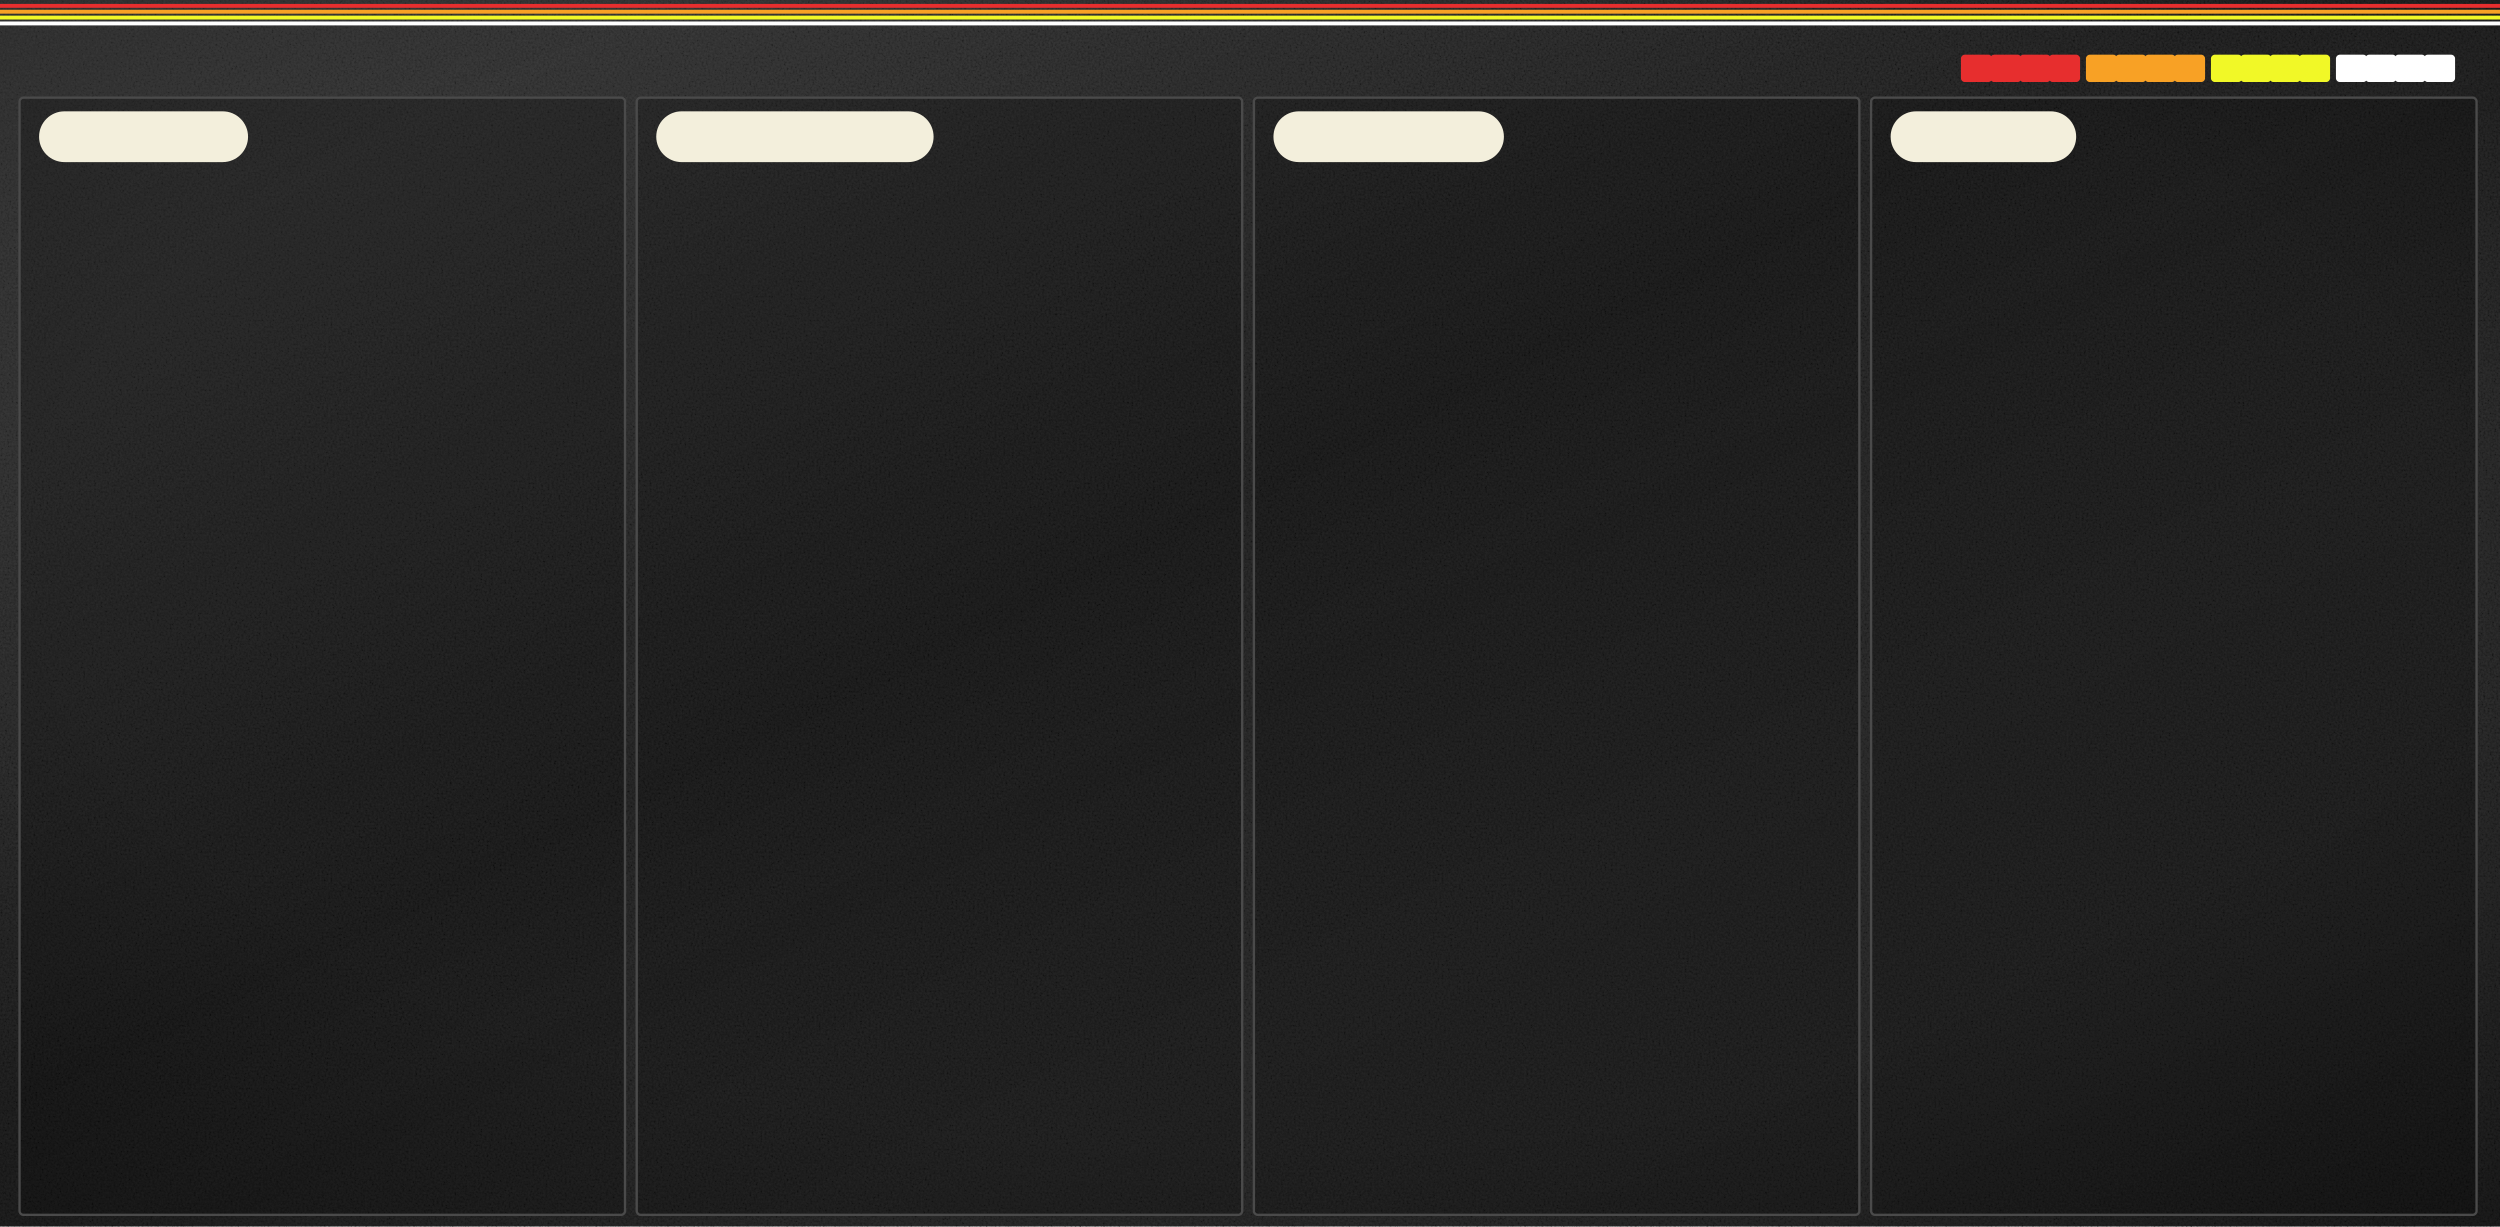
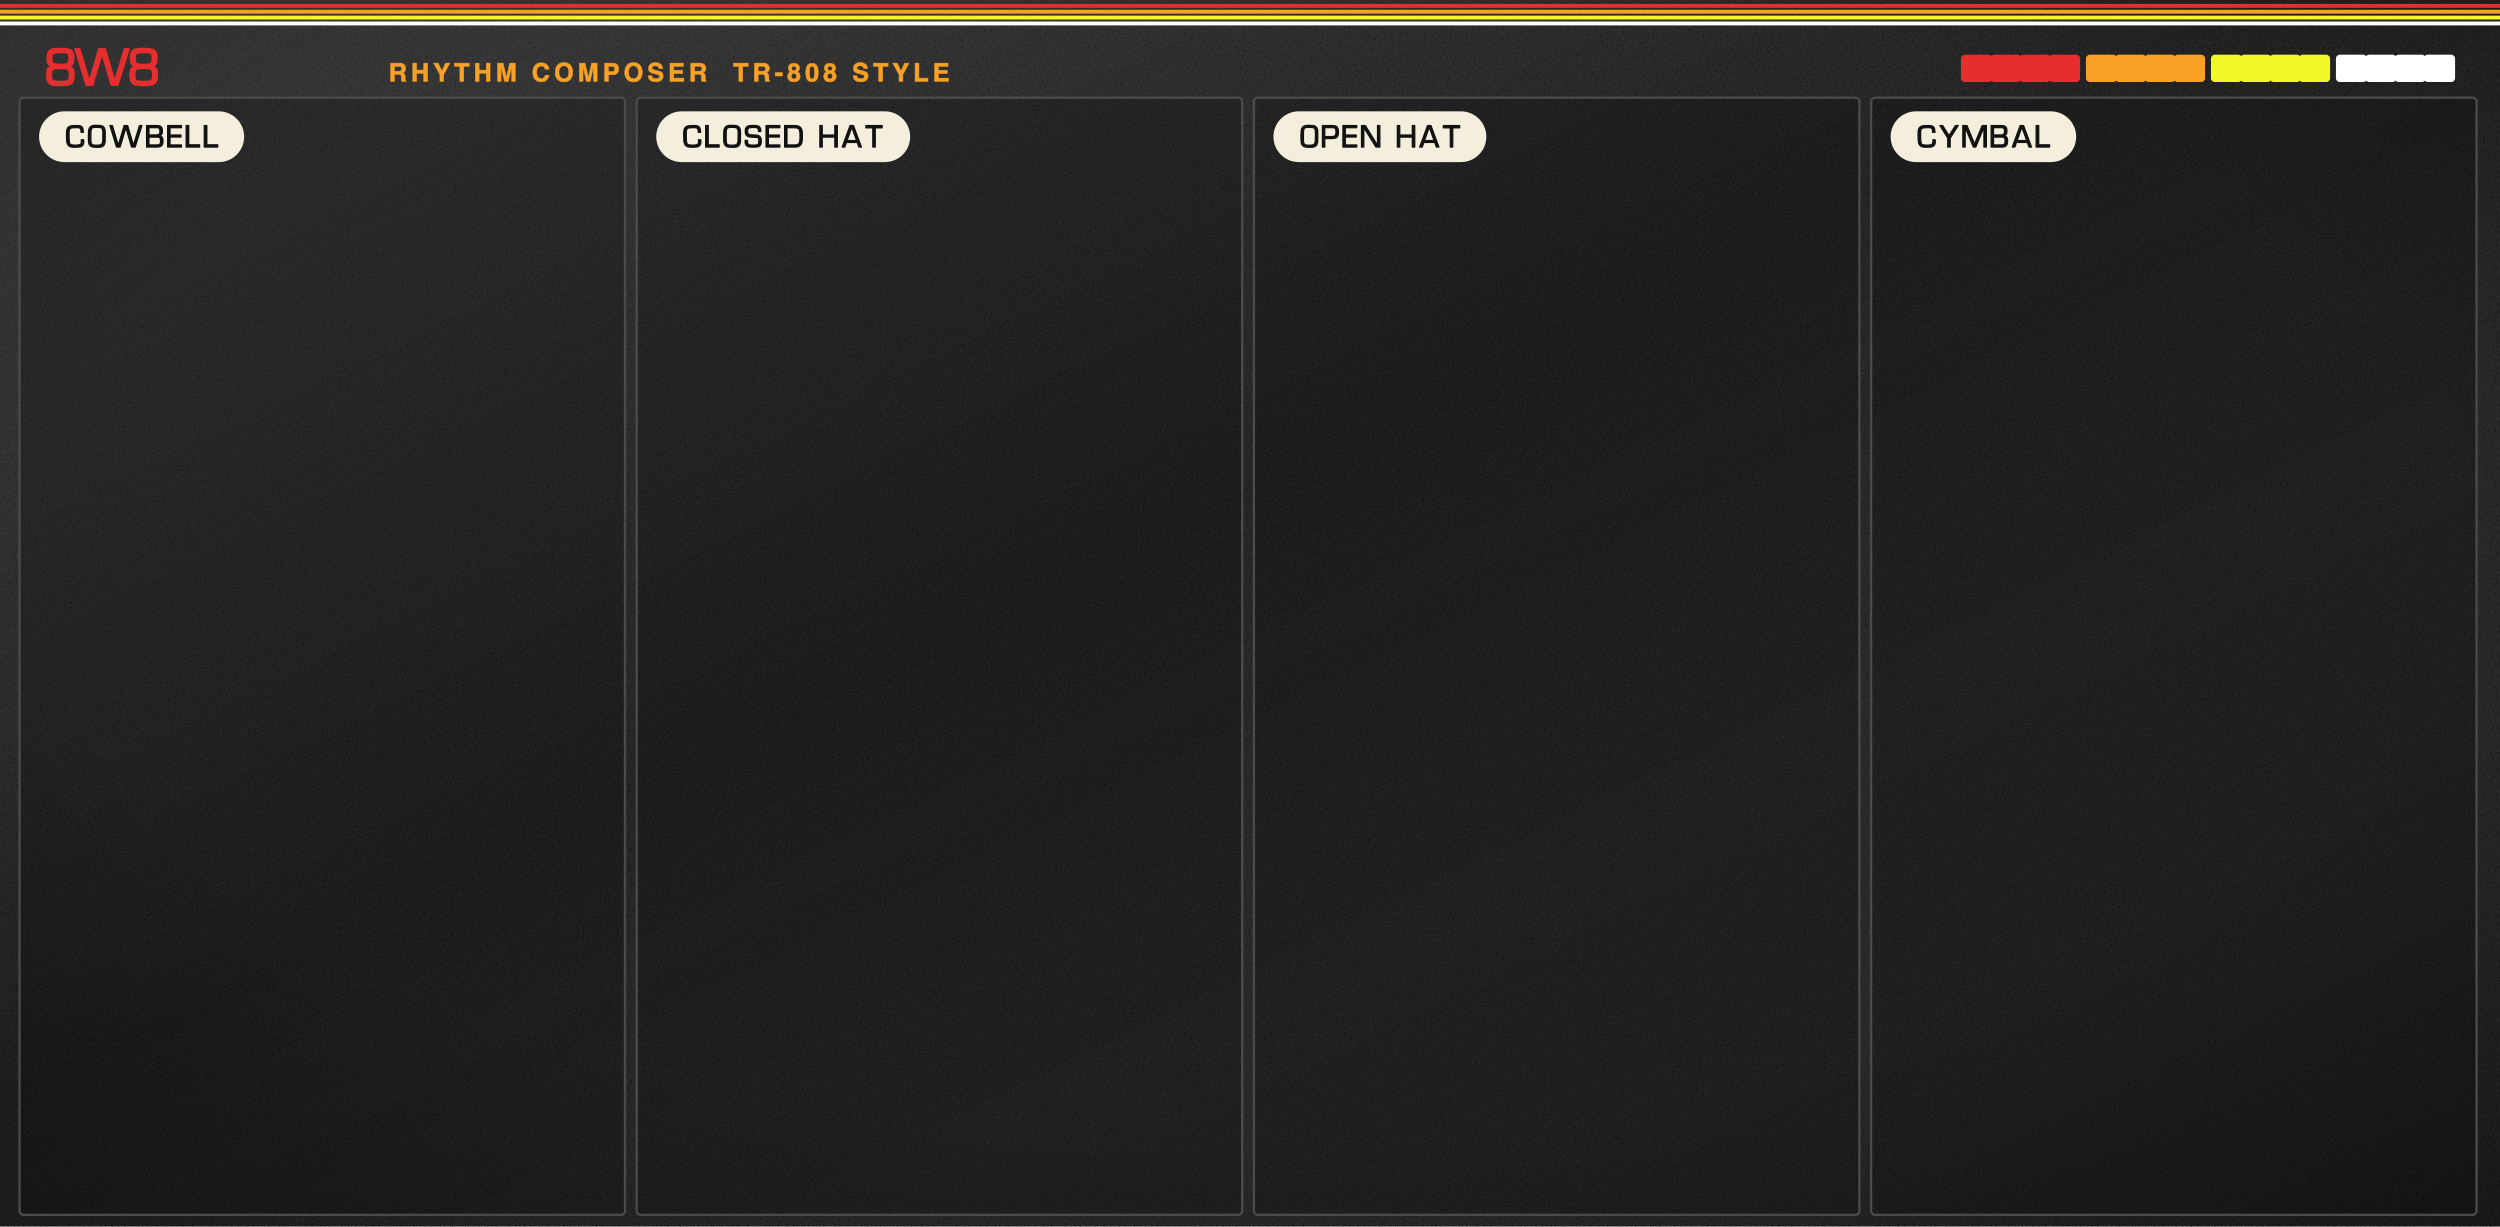
<svg xmlns="http://www.w3.org/2000/svg" viewBox="0 0 1280 628" width="1280" height="628">
  <defs>
    <filter id="brush" x="0" y="0" width="100%" height="100%">
      <feTurbulence type="fractalNoise" baseFrequency="0.001 1.1" numOctaves="4" seed="7" />
      <feColorMatrix type="matrix" values="1.9 0 0 0 -0.45  1.9 0 0 0 -0.45  1.9 0 0 0 -0.45  0 0 0 0 1" />
    </filter>
    <filter id="fine" x="0" y="0" width="100%" height="100%">
      <feTurbulence type="fractalNoise" baseFrequency="0.9" numOctaves="2" seed="3" />
      <feColorMatrix type="matrix" values="1.6 0 0 0 -0.3  1.6 0 0 0 -0.3  1.6 0 0 0 -0.3  0 0 0 0 1" />
    </filter>
    <filter id="grainv" x="0" y="0" width="100%" height="100%">
      <feTurbulence type="fractalNoise" baseFrequency="0.02 0.6" numOctaves="4" seed="11" />
      <feColorMatrix type="matrix" values="1.5 0 0 0 -0.25  1.2 0 0 0 -0.25  0.8 0 0 0 -0.25  0 0 0 0 1" />
    </filter>
    <linearGradient id="lit" x1="0" y1="0" x2="1" y2="1">
      <stop offset="0" stop-color="#fff" stop-opacity="0.22" />
      <stop offset="0.45" stop-color="#fff" stop-opacity="0" />
      <stop offset="1" stop-color="#000" stop-opacity="0.18" />
    </linearGradient>
    <radialGradient id="vig" cx="0.5" cy="0.45" r="0.8">
      <stop offset="0.6" stop-color="#000" stop-opacity="0" />
      <stop offset="1" stop-color="#000" stop-opacity="0.35" />
    </radialGradient>
    <radialGradient id="screw" cx="0.35" cy="0.3" r="0.8">
      <stop offset="0" stop-color="#e2e4e8" />
      <stop offset="1" stop-color="#6a6d74" />
    </radialGradient>
    <linearGradient id="woodh" x1="0" y1="0" x2="0" y2="1">
      <stop offset="0" stop-color="#7a5232" />
      <stop offset="1" stop-color="#4a2f1b" />
    </linearGradient>
    <linearGradient id="wood" x1="0" y1="0" x2="1" y2="0">
      <stop offset="0" stop-color="#5a3a22" />
      <stop offset="0.5" stop-color="#7a5232" />
      <stop offset="1" stop-color="#4a2f1b" />
    </linearGradient>
    <filter id="woodg" x="0" y="0" width="100%" height="100%">
      <feTurbulence type="fractalNoise" baseFrequency="0.02 0.4" numOctaves="3" seed="5" />
      <feColorMatrix type="matrix" values="0.9 0 0 0 0.1  0.6 0 0 0 0.02  0.4 0 0 0 0  0 0 0 0 1" />
    </filter>
  </defs>
  <rect x="0" y="0" width="1280" height="628" fill="#1f1f1f" />
  <rect x="0" y="0" width="1280" height="628" filter="url(#fine)" style="mix-blend-mode:overlay" opacity="0.35" />
  <rect x="0" y="0" width="1280" height="628" fill="url(#lit)" opacity="0.5" />
  <rect x="0" y="0" width="1280" height="628" fill="url(#vig)" />
+   <g fill="#e72e2e" stroke="#e72e2e" stroke-width="143.36" stroke-linejoin="round" opacity="1">
+     <path transform="translate(24.00 43.50) scale(0.00732 -0.00732)" d="M1454 1303Q1634 1269 1724.5 1205.0Q1815 1141 1845.5 1031.5Q1876 922 1876 721Q1876 518 1853.5 387.0Q1831 256 1743.5 158.5Q1656 61 1475 20Q1298 -20 938 -20Q558 -20 375.0 23.0Q192 66 102.0 226.0Q12 386 12 733Q12 929 46.0 1037.5Q80 1146 172.5 1207.5Q265 1269 442 1303Q270 1338 184.0 1404.0Q98 1470 69.5 1573.5Q41 1677 41 1860Q41 2149 120.0 2293.5Q199 2438 362.0 2484.5Q525 2531 831 2531H1057Q1349 2531 1516.0 2486.0Q1683 2441 1769.0 2298.0Q1855 2155 1855 1868Q1855 1681 1826.5 1576.5Q1798 1472 1712.5 1407.0Q1627 1342 1454 1303ZM324 1884V1806Q324 1545 442 1479Q557 1417 889 1417H1065Q1248 1417 1351.5 1443.0Q1455 1469 1510.0 1553.5Q1565 1638 1565 1810V1909Q1565 2159 1475 2220Q1389 2290 995 2290H852Q600 2290 462.0 2237.0Q324 2184 324 1982ZM295 713Q295 526 319.5 430.5Q344 335 429.5 286.0Q515 237 696 233Q757 233 883.0 229.0Q1009 225 1073 225Q1284 225 1394.5 260.0Q1505 295 1555.5 396.5Q1606 498 1606 705Q1606 932 1538.5 1039.0Q1471 1146 1253 1171Q1151 1176 930 1176H791Q617 1176 514.0 1150.0Q411 1124 353.0 1037.5Q295 951 295 774Z" />
+     <path transform="translate(38.46 43.50) scale(0.00732 -0.00732)" d="M3756 2511 2970 0H2544L1884 2257L1212 0H791L20 2511H311L999 217L1679 2511H2093L2765 217L3469 2511Z" />
+     <path transform="translate(66.66 43.50) scale(0.00732 -0.00732)" d="M1454 1303Q1634 1269 1724.5 1205.0Q1815 1141 1845.5 1031.5Q1876 922 1876 721Q1876 518 1853.5 387.0Q1831 256 1743.5 158.5Q1656 61 1475 20Q1298 -20 938 -20Q558 -20 375.0 23.0Q192 66 102.0 226.0Q12 386 12 733Q12 929 46.0 1037.5Q80 1146 172.5 1207.5Q265 1269 442 1303Q270 1338 184.0 1404.0Q98 1470 69.5 1573.5Q41 1677 41 1860Q41 2149 120.0 2293.5Q199 2438 362.0 2484.5Q525 2531 831 2531H1057Q1349 2531 1516.0 2486.0Q1683 2441 1769.0 2298.0Q1855 2155 1855 1868Q1855 1681 1826.5 1576.5Q1798 1472 1712.5 1407.0Q1627 1342 1454 1303ZM324 1884V1806Q324 1545 442 1479Q557 1417 889 1417H1065Q1248 1417 1351.5 1443.0Q1455 1469 1510.0 1553.5Q1565 1638 1565 1810V1909Q1565 2159 1475 2220Q1389 2290 995 2290H852Q600 2290 462.0 2237.0Q324 2184 324 1982ZM295 713Q295 526 319.5 430.5Q344 335 429.5 286.0Q515 237 696 233Q757 233 883.0 229.0Q1009 225 1073 225Q1284 225 1394.5 260.0Q1505 295 1555.5 396.5Q1606 498 1606 705Q1606 932 1538.5 1039.0Q1471 1146 1253 1171Q1151 1176 930 1176H791Q617 1176 514.0 1150.0Q411 1124 353.0 1037.5Q295 951 295 774Z" />
+   </g>
+   <g fill="#f8a125" stroke="#f8a125" stroke-width="40.96" stroke-linejoin="round" opacity="1">
+     <path transform="translate(199.00 41.68) scale(0.00635 -0.00635)" d="M464 1218V822H813Q917 822 969 846Q1061 888 1061 1012Q1061 1146 972 1192Q922 1218 822 1218ZM1266 1333Q1314 1277 1342.0 1209.0Q1370 1141 1370 1054Q1370 949 1317.0 847.5Q1264 746 1142 704Q1244 663 1286.5 587.5Q1329 512 1329 357V258Q1329 157 1337 121Q1349 64 1393 37V0H1054Q1040 49 1034 79Q1022 141 1021 206L1019 343Q1017 484 967.5 531.0Q918 578 782 578H464V0H163V1474H886Q1041 1471 1124.5 1436.0Q1208 1401 1266 1333Z" />
+     <path transform="translate(210.39 41.68) scale(0.00635 -0.00635)" d="M154 0V1474H459V912H1035V1474H1341V0H1035V658H459V0Z" />
+     <path transform="translate(221.78 41.68) scale(0.00635 -0.00635)" d="M997 1474H1346L853 554V0H545V554L35 1474H398L704 832ZM691 1474Z" />
+     <path transform="translate(232.45 41.68) scale(0.00635 -0.00635)" d="M1227 1474V1213H786V0H476V1213H33V1474Z" />
+     <path transform="translate(242.39 41.68) scale(0.00635 -0.00635)" d="M154 0V1474H459V912H1035V1474H1341V0H1035V658H459V0Z" />
+     <path transform="translate(253.78 41.68) scale(0.00635 -0.00635)" d="M1133 1474H1576V0H1289V997Q1289 1040 1290.0 1117.5Q1291 1195 1291 1237L1012 0H713L436 1237Q436 1195 437.0 1117.5Q438 1040 438 997V0H151V1474H599L867 315Z" />
+     <path transform="translate(272.22 41.68) scale(0.00635 -0.00635)" d="M299 1320Q479 1502 757 1502Q1129 1502 1301 1258Q1396 1121 1403 983H1095Q1065 1089 1018 1143Q934 1239 769 1239Q601 1239 504.0 1103.5Q407 968 407 720Q407 472 509.5 348.5Q612 225 770 225Q932 225 1017 331Q1064 388 1095 502H1400Q1360 261 1195.5 110.0Q1031 -41 774 -41Q456 -41 274 163Q92 368 92 725Q92 1111 299 1320ZM748 1519Z" />
+     <path transform="translate(283.61 41.68) scale(0.00635 -0.00635)" d="M1206 739Q1206 987 1098.5 1122.5Q991 1258 808 1258Q625 1258 516.0 1123.0Q407 988 407 739Q407 490 516.0 355.0Q625 220 808 220Q991 220 1098.5 355.0Q1206 490 1206 739ZM1291 131Q1124 -41 808 -41Q492 -41 325 131Q101 342 101 739Q101 1144 325 1347Q492 1519 808 1519Q1124 1519 1291 1347Q1514 1144 1514 739Q1514 342 1291 131ZM808 1519Z" />
+     <path transform="translate(295.72 41.68) scale(0.00635 -0.00635)" d="M1133 1474H1576V0H1289V997Q1289 1040 1290.0 1117.5Q1291 1195 1291 1237L1012 0H713L436 1237Q436 1195 437.0 1117.5Q438 1040 438 997V0H151V1474H599L867 315Z" />
+     <path transform="translate(308.55 41.68) scale(0.00635 -0.00635)" d="M756 1218H469V784H756Q865 784 925.5 837.0Q986 890 986 1005Q986 1120 925.5 1169.0Q865 1218 756 1218ZM782 530H469V0H163V1474H805Q1027 1474 1159.0 1360.0Q1291 1246 1291 1007Q1291 746 1159.0 638.0Q1027 530 782 530Z" />
+     <path transform="translate(319.22 41.68) scale(0.00635 -0.00635)" d="M1206 739Q1206 987 1098.5 1122.5Q991 1258 808 1258Q625 1258 516.0 1123.0Q407 988 407 739Q407 490 516.0 355.0Q625 220 808 220Q991 220 1098.5 355.0Q1206 490 1206 739ZM1291 131Q1124 -41 808 -41Q492 -41 325 131Q101 342 101 739Q101 1144 325 1347Q492 1519 808 1519Q1124 1519 1291 1347Q1514 1144 1514 739Q1514 342 1291 131ZM808 1519Z" />
+     <path transform="translate(331.33 41.68) scale(0.00635 -0.00635)" d="M379 455Q393 354 434 304Q509 213 691 213Q800 213 868 237Q997 283 997 408Q997 481 933 521Q869 560 732 590L576 625Q346 677 258 738Q109 840 109 1057Q109 1255 253.0 1386.0Q397 1517 676 1517Q909 1517 1073.5 1393.5Q1238 1270 1246 1035H950Q942 1168 834 1224Q762 1261 655 1261Q536 1261 465.0 1213.0Q394 1165 394 1079Q394 1000 464 961Q509 935 656 900L910 839Q1077 799 1162 732Q1294 628 1294 431Q1294 229 1139.5 95.5Q985 -38 703 -38Q415 -38 250.0 93.5Q85 225 85 455ZM678 1519Z" />
+     <path transform="translate(342.00 41.68) scale(0.00635 -0.00635)" d="M1246 1213H466V900H1182V644H466V265H1282V0H165V1474H1246Z" />
+     <path transform="translate(352.67 41.68) scale(0.00635 -0.00635)" d="M464 1218V822H813Q917 822 969 846Q1061 888 1061 1012Q1061 1146 972 1192Q922 1218 822 1218ZM1266 1333Q1314 1277 1342.0 1209.0Q1370 1141 1370 1054Q1370 949 1317.0 847.5Q1264 746 1142 704Q1244 663 1286.5 587.5Q1329 512 1329 357V258Q1329 157 1337 121Q1349 64 1393 37V0H1054Q1040 49 1034 79Q1022 141 1021 206L1019 343Q1017 484 967.5 531.0Q918 578 782 578H464V0H163V1474H886Q1041 1471 1124.5 1436.0Q1208 1401 1266 1333Z" />
+     <path transform="translate(375.28 41.68) scale(0.00635 -0.00635)" d="M1227 1474V1213H786V0H476V1213H33V1474Z" />
+     <path transform="translate(385.22 41.68) scale(0.00635 -0.00635)" d="M464 1218V822H813Q917 822 969 846Q1061 888 1061 1012Q1061 1146 972 1192Q922 1218 822 1218ZM1266 1333Q1314 1277 1342.0 1209.0Q1370 1141 1370 1054Q1370 949 1317.0 847.5Q1264 746 1142 704Q1244 663 1286.5 587.5Q1329 512 1329 357V258Q1329 157 1337 121Q1349 64 1393 37V0H1054Q1040 49 1034 79Q1022 141 1021 206L1019 343Q1017 484 967.5 531.0Q918 578 782 578H464V0H163V1474H886Q1041 1471 1124.5 1436.0Q1208 1401 1266 1333Z" />
+     <path transform="translate(396.61 41.68) scale(0.00635 -0.00635)" d="M47 706H621V436H47Z" />
+     <path transform="translate(402.94 41.68) scale(0.00635 -0.00635)" d="M559 196Q657 196 712.5 255.0Q768 314 768 421Q768 532 711.5 589.5Q655 647 559 647Q463 647 406.5 589.5Q350 532 350 421Q350 314 405.5 255.0Q461 196 559 196ZM272 772Q167 842 135.5 923.5Q104 1005 104 1076Q104 1234 223.0 1345.5Q342 1457 559 1457Q776 1457 895.0 1345.5Q1014 1234 1014 1076Q1014 1005 982.5 923.5Q951 842 846 782Q953 722 1007.0 623.0Q1061 524 1061 402Q1061 219 925.5 90.5Q790 -38 547 -38Q304 -38 179.0 90.5Q54 219 54 402Q54 524 109.5 623.0Q165 722 272 772ZM559 865Q646 865 693.5 915.0Q741 965 741 1044Q741 1130 693.5 1178.5Q646 1227 559 1227Q473 1227 424.5 1178.5Q376 1130 376 1044Q376 965 424.5 915.0Q473 865 559 865Z" />
+     <path transform="translate(412.17 41.68) scale(0.00635 -0.00635)" d="M564 196Q691 196 730.5 328.5Q770 461 770 711Q770 973 730.5 1099.0Q691 1225 564 1225Q437 1225 396.0 1099.0Q355 973 355 711Q355 461 396.0 328.5Q437 196 564 196ZM1064 711Q1064 352 952.5 158.0Q841 -36 564 -36Q287 -36 175.5 158.0Q64 352 64 711Q64 1070 175.5 1265.0Q287 1460 564 1460Q841 1460 952.5 1265.0Q1064 1070 1064 711Z" />
+     <path transform="translate(421.40 41.68) scale(0.00635 -0.00635)" d="M559 196Q657 196 712.5 255.0Q768 314 768 421Q768 532 711.5 589.5Q655 647 559 647Q463 647 406.5 589.5Q350 532 350 421Q350 314 405.5 255.0Q461 196 559 196ZM272 772Q167 842 135.5 923.5Q104 1005 104 1076Q104 1234 223.0 1345.5Q342 1457 559 1457Q776 1457 895.0 1345.5Q1014 1234 1014 1076Q1014 1005 982.5 923.5Q951 842 846 782Q953 722 1007.0 623.0Q1061 524 1061 402Q1061 219 925.5 90.5Q790 -38 547 -38Q304 -38 179.0 90.5Q54 219 54 402Q54 524 109.5 623.0Q165 722 272 772ZM559 865Q646 865 693.5 915.0Q741 965 741 1044Q741 1130 693.5 1178.5Q646 1227 559 1227Q473 1227 424.5 1178.5Q376 1130 376 1044Q376 965 424.5 915.0Q473 865 559 865Z" />
+     <path transform="translate(436.24 41.68) scale(0.00635 -0.00635)" d="M379 455Q393 354 434 304Q509 213 691 213Q800 213 868 237Q997 283 997 408Q997 481 933 521Q869 560 732 590L576 625Q346 677 258 738Q109 840 109 1057Q109 1255 253.0 1386.0Q397 1517 676 1517Q909 1517 1073.5 1393.5Q1238 1270 1246 1035H950Q942 1168 834 1224Q762 1261 655 1261Q536 1261 465.0 1213.0Q394 1165 394 1079Q394 1000 464 961Q509 935 656 900L910 839Q1077 799 1162 732Q1294 628 1294 431Q1294 229 1139.5 95.5Q985 -38 703 -38Q415 -38 250.0 93.5Q85 225 85 455ZM678 1519Z" />
+     <path transform="translate(446.91 41.68) scale(0.00635 -0.00635)" d="M1227 1474V1213H786V0H476V1213H33V1474Z" />
+     <path transform="translate(456.85 41.68) scale(0.00635 -0.00635)" d="M997 1474H1346L853 554V0H545V554L35 1474H398L704 832ZM691 1474Z" />
+     <path transform="translate(467.53 41.68) scale(0.00635 -0.00635)" d="M156 1474H464V265H1194V0H156Z" />
+     <path transform="translate(477.47 41.68) scale(0.00635 -0.00635)" d="M1246 1213H466V900H1182V644H466V265H1282V0H165V1474H1246Z" />
+   </g>
  <rect x="0" y="2" width="1280" height="2" fill="#e72e2e" />
  <rect x="0" y="5" width="1280" height="2" fill="#f8a125" />
  <rect x="0" y="8" width="1280" height="2" fill="#f1f827" />
  <rect x="0" y="11" width="1280" height="2" fill="#ffffff" />
  <rect x="1004" y="28" width="16" height="14" rx="2" fill="#e72e2e" />
  <rect x="1019" y="28" width="16" height="14" rx="2" fill="#e72e2e" />
  <rect x="1034" y="28" width="16" height="14" rx="2" fill="#e72e2e" />
  <rect x="1049" y="28" width="16" height="14" rx="2" fill="#e72e2e" />
  <rect x="1068" y="28" width="16" height="14" rx="2" fill="#f8a125" />
  <rect x="1083" y="28" width="16" height="14" rx="2" fill="#f8a125" />
  <rect x="1098" y="28" width="16" height="14" rx="2" fill="#f8a125" />
  <rect x="1113" y="28" width="16" height="14" rx="2" fill="#f8a125" />
  <rect x="1132" y="28" width="16" height="14" rx="2" fill="#f1f827" />
  <rect x="1147" y="28" width="16" height="14" rx="2" fill="#f1f827" />
  <rect x="1162" y="28" width="16" height="14" rx="2" fill="#f1f827" />
  <rect x="1177" y="28" width="16" height="14" rx="2" fill="#f1f827" />
  <rect x="1196" y="28" width="16" height="14" rx="2" fill="#ffffff" />
  <rect x="1211" y="28" width="16" height="14" rx="2" fill="#ffffff" />
  <rect x="1226" y="28" width="16" height="14" rx="2" fill="#ffffff" />
  <rect x="1241" y="28" width="16" height="14" rx="2" fill="#ffffff" />
  <rect x="10" y="50" width="310" height="572" rx="2" fill="#000" fill-opacity="0.22" stroke="#4a4a4a" stroke-width="1.2" />
-   <rect x="20" y="57" width="107" height="26" rx="13" fill="#f3efdc" />
+   <rect x="20" y="57" width="105" height="26" rx="13" fill="#f3efdc" />
+   <g fill="#111111" stroke="#111111" stroke-width="143.36" stroke-linejoin="round" opacity="1">
+     <path transform="translate(34.00 75.30) scale(0.00439 -0.00439)" d="M1733 852H2011Q2011 813 2017.0 735.0Q2023 657 2023 618Q2023 52 1466 0Q1264 -12 1065 -12H713Q446 8 298.5 120.5Q151 233 93.0 408.5Q35 584 26.0 830.0Q17 1076 12 1253V1651Q12 1902 66.5 2077.5Q121 2253 262.5 2360.5Q404 2468 655 2494Q811 2515 1143 2515Q1408 2515 1560.5 2485.0Q1713 2455 1801.0 2374.0Q1889 2293 1930.0 2140.5Q1971 1988 1987 1720H1708Q1708 1935 1679.5 2046.5Q1651 2158 1555.5 2213.5Q1460 2269 1262 2269Q1026 2269 733 2249Q553 2234 461.5 2166.5Q370 2099 340.5 1981.5Q311 1864 311 1663V1085Q311 572 410 393Q499 233 909 233Q939 233 1018.0 229.0Q1097 225 1143 225Q1399 225 1566.0 295.5Q1733 366 1741 569Q1741 618 1737.0 713.0Q1733 808 1733 852Z" />
+     <path transform="translate(45.16 75.30) scale(0.00439 -0.00439)" d="M20 1212V1360Q20 1676 38.5 1870.5Q57 2065 132.5 2217.0Q208 2369 377.0 2454.5Q546 2540 840 2540H958Q1248 2540 1429.0 2513.5Q1610 2487 1734.5 2404.5Q1859 2322 1923.0 2151.0Q1987 1980 1987 1692Q1987 1102 1982 795Q1976 560 1931.5 406.0Q1887 252 1790.5 155.5Q1694 59 1533.5 15.0Q1373 -29 1135 -29Q1100 -29 1032.0 -24.5Q964 -20 918 -20Q689 -20 533.5 9.0Q378 38 270.0 115.5Q162 193 101.5 339.5Q41 486 29 721Q20 889 20 1212ZM311 1225V823Q317 571 363.5 444.5Q410 318 534.0 267.5Q658 217 909 217Q1153 217 1289.0 232.5Q1425 248 1515.0 308.0Q1605 368 1649.5 497.0Q1694 626 1700 852Q1708 1126 1708 1679Q1708 1978 1640.0 2107.5Q1572 2237 1432.5 2267.5Q1293 2298 979 2298H881Q647 2298 532.5 2256.0Q418 2214 369.0 2086.0Q320 1958 315 1683Z" />
+     <path transform="translate(56.18 75.30) scale(0.00439 -0.00439)" d="M3756 2511 2970 0H2544L1884 2257L1212 0H791L20 2511H311L999 217L1679 2511H2093L2765 217L3469 2511Z" />
+     <path transform="translate(74.89 75.30) scale(0.00439 -0.00439)" d="M37 0V2511H1241Q1469 2511 1609.0 2453.5Q1749 2396 1816.5 2260.5Q1884 2125 1884 1888Q1884 1645 1821.5 1516.0Q1759 1387 1556 1319Q1795 1251 1876.5 1117.5Q1958 984 1958 725Q1958 488 1898.5 329.0Q1839 170 1696.5 85.0Q1554 0 1311 0ZM1303 1163H315V246H1085Q1327 246 1442.0 273.0Q1557 300 1610.0 398.0Q1663 496 1663 713Q1663 937 1593.0 1050.0Q1523 1163 1303 1163ZM1204 2261H315V1417H1106Q1297 1417 1401.5 1455.0Q1506 1493 1549.5 1590.0Q1593 1687 1593 1868Q1593 2097 1512.5 2179.0Q1432 2261 1204 2261Z" />
+     <path transform="translate(85.75 75.30) scale(0.00439 -0.00439)" d="M295 2257V1409H1573V1171H295V246H1630V0H20V2511H1630V2257Z" />
+     <path transform="translate(95.18 75.30) scale(0.00439 -0.00439)" d="M332 2511V262H1602V0H29V2511Z" />
+     <path transform="translate(104.45 75.30) scale(0.00439 -0.00439)" d="M332 2511V262H1602V0H29V2511Z" />
+   </g>
  <rect x="326" y="50" width="310" height="572" rx="2" fill="#000" fill-opacity="0.22" stroke="#4a4a4a" stroke-width="1.2" />
-   <rect x="336" y="57" width="142" height="26" rx="13" fill="#f3efdc" />
+   <rect x="336" y="57" width="130" height="26" rx="13" fill="#f3efdc" />
+   <g fill="#111111" stroke="#111111" stroke-width="143.36" stroke-linejoin="round" opacity="1">
+     <path transform="translate(350.00 75.30) scale(0.00439 -0.00439)" d="M1733 852H2011Q2011 813 2017.0 735.0Q2023 657 2023 618Q2023 52 1466 0Q1264 -12 1065 -12H713Q446 8 298.5 120.5Q151 233 93.0 408.5Q35 584 26.0 830.0Q17 1076 12 1253V1651Q12 1902 66.5 2077.5Q121 2253 262.5 2360.5Q404 2468 655 2494Q811 2515 1143 2515Q1408 2515 1560.5 2485.0Q1713 2455 1801.0 2374.0Q1889 2293 1930.0 2140.5Q1971 1988 1987 1720H1708Q1708 1935 1679.5 2046.5Q1651 2158 1555.5 2213.5Q1460 2269 1262 2269Q1026 2269 733 2249Q553 2234 461.5 2166.5Q370 2099 340.5 1981.5Q311 1864 311 1663V1085Q311 572 410 393Q499 233 909 233Q939 233 1018.0 229.0Q1097 225 1143 225Q1399 225 1566.0 295.5Q1733 366 1741 569Q1741 618 1737.0 713.0Q1733 808 1733 852Z" />
+     <path transform="translate(361.16 75.30) scale(0.00439 -0.00439)" d="M332 2511V262H1602V0H29V2511Z" />
+     <path transform="translate(370.43 75.30) scale(0.00439 -0.00439)" d="M20 1212V1360Q20 1676 38.5 1870.5Q57 2065 132.5 2217.0Q208 2369 377.0 2454.5Q546 2540 840 2540H958Q1248 2540 1429.0 2513.5Q1610 2487 1734.5 2404.5Q1859 2322 1923.0 2151.0Q1987 1980 1987 1692Q1987 1102 1982 795Q1976 560 1931.5 406.0Q1887 252 1790.5 155.5Q1694 59 1533.5 15.0Q1373 -29 1135 -29Q1100 -29 1032.0 -24.5Q964 -20 918 -20Q689 -20 533.5 9.0Q378 38 270.0 115.5Q162 193 101.5 339.5Q41 486 29 721Q20 889 20 1212ZM311 1225V823Q317 571 363.5 444.5Q410 318 534.0 267.5Q658 217 909 217Q1153 217 1289.0 232.5Q1425 248 1515.0 308.0Q1605 368 1649.5 497.0Q1694 626 1700 852Q1708 1126 1708 1679Q1708 1978 1640.0 2107.5Q1572 2237 1432.5 2267.5Q1293 2298 979 2298H881Q647 2298 532.5 2256.0Q418 2214 369.0 2086.0Q320 1958 315 1683Z" />
+     <path transform="translate(381.45 75.30) scale(0.00439 -0.00439)" d="M1847 1819H1573Q1562 2013 1522.0 2110.0Q1482 2207 1385.0 2246.5Q1288 2286 1094 2286H950Q563 2286 438 2208Q303 2125 303 1860Q303 1711 331.5 1622.5Q360 1534 441.5 1484.5Q523 1435 676 1425Q702 1423 1045.0 1411.0Q1388 1399 1545.5 1352.0Q1703 1305 1799.5 1160.5Q1896 1016 1896 733Q1896 514 1860.0 366.5Q1824 219 1714.0 123.5Q1604 28 1389 8Q1184 -12 909 -12Q681 -12 528.0 8.5Q375 29 256.5 96.0Q138 163 73.0 301.0Q8 439 8 664Q8 685 10.0 723.0Q12 761 12 782H283Q283 544 322.5 432.0Q362 320 474.0 276.5Q586 233 823 233H1057Q1284 233 1398.0 262.5Q1512 292 1563.0 391.5Q1614 491 1614 705Q1614 880 1584.5 967.5Q1555 1055 1472.0 1092.0Q1389 1129 1221 1135Q984 1145 757.0 1157.0Q530 1169 370.0 1224.0Q210 1279 115.0 1426.5Q20 1574 20 1847Q20 2134 122.0 2281.0Q224 2428 407.0 2475.5Q590 2523 881 2523H946Q1179 2523 1331.5 2505.5Q1484 2488 1601.0 2425.0Q1718 2362 1782.5 2225.5Q1847 2089 1847 1860Z" />
+     <path transform="translate(392.12 75.30) scale(0.00439 -0.00439)" d="M295 2257V1409H1573V1171H295V246H1630V0H20V2511H1630V2257Z" />
+     <path transform="translate(401.55 75.30) scale(0.00439 -0.00439)" d="M41 0V2511H1200Q1476 2511 1655.5 2443.5Q1835 2376 1934.5 2243.0Q2034 2110 2074.0 1915.5Q2114 1721 2114 1438V1200Q2114 821 2060.0 569.0Q2006 317 1821.0 158.5Q1636 0 1270 0ZM315 246H1135Q1335 246 1472.0 273.0Q1609 300 1692 401Q1835 590 1835 1102V1221Q1835 1622 1806 1810Q1773 2080 1624.0 2168.5Q1475 2257 1192 2257H315Z" />
+     <path transform="translate(419.72 75.30) scale(0.00439 -0.00439)" d="M2044 2511V0H1757V1163H291V0H12V2511H291V1405H1757V2511Z" />
+     <path transform="translate(431.06 75.30) scale(0.00439 -0.00439)" d="M1782 537H520L332 0H29L946 2511H1348L2277 0H1982ZM1708 762 1151 2306 598 762Z" />
+     <path transform="translate(443.28 75.30) scale(0.00439 -0.00439)" d="M1106 2241V0H819V2241H8V2511H1909V2241Z" />
+   </g>
  <rect x="642" y="50" width="310" height="572" rx="2" fill="#000" fill-opacity="0.22" stroke="#4a4a4a" stroke-width="1.2" />
-   <rect x="652" y="57" width="118" height="26" rx="13" fill="#f3efdc" />
+   <rect x="652" y="57" width="109" height="26" rx="13" fill="#f3efdc" />
+   <g fill="#111111" stroke="#111111" stroke-width="143.36" stroke-linejoin="round" opacity="1">
+     <path transform="translate(666.00 75.30) scale(0.00439 -0.00439)" d="M20 1212V1360Q20 1676 38.5 1870.5Q57 2065 132.5 2217.0Q208 2369 377.0 2454.5Q546 2540 840 2540H958Q1248 2540 1429.0 2513.5Q1610 2487 1734.5 2404.5Q1859 2322 1923.0 2151.0Q1987 1980 1987 1692Q1987 1102 1982 795Q1976 560 1931.5 406.0Q1887 252 1790.5 155.5Q1694 59 1533.5 15.0Q1373 -29 1135 -29Q1100 -29 1032.0 -24.5Q964 -20 918 -20Q689 -20 533.5 9.0Q378 38 270.0 115.5Q162 193 101.5 339.5Q41 486 29 721Q20 889 20 1212ZM311 1225V823Q317 571 363.5 444.5Q410 318 534.0 267.5Q658 217 909 217Q1153 217 1289.0 232.5Q1425 248 1515.0 308.0Q1605 368 1649.5 497.0Q1694 626 1700 852Q1708 1126 1708 1679Q1708 1978 1640.0 2107.5Q1572 2237 1432.5 2267.5Q1293 2298 979 2298H881Q647 2298 532.5 2256.0Q418 2214 369.0 2086.0Q320 1958 315 1683Z" />
+     <path transform="translate(677.02 75.30) scale(0.00439 -0.00439)" d="M12 0V2511H1184Q1348 2511 1469.5 2487.0Q1591 2463 1679 2384Q1802 2273 1843.0 2107.5Q1884 1942 1884 1729Q1884 1544 1851.5 1400.5Q1819 1257 1720 1163Q1651 1093 1569.0 1056.5Q1487 1020 1399.0 1006.5Q1311 993 1164.5 990.0Q1018 987 1016 987H291V0ZM291 1225H958Q1213 1225 1340.0 1254.0Q1467 1283 1530.0 1391.5Q1593 1500 1593 1733Q1593 1930 1565.5 2040.5Q1538 2151 1448.0 2206.0Q1358 2261 1176 2261H291Z" />
+     <path transform="translate(687.49 75.30) scale(0.00439 -0.00439)" d="M295 2257V1409H1573V1171H295V246H1630V0H20V2511H1630V2257Z" />
+     <path transform="translate(696.92 75.30) scale(0.00439 -0.00439)" d="M2179 2511V0H1720L311 2269V0H37V2511H492L1905 217V2511Z" />
+     <path transform="translate(715.39 75.30) scale(0.00439 -0.00439)" d="M2044 2511V0H1757V1163H291V0H12V2511H291V1405H1757V2511Z" />
+     <path transform="translate(726.74 75.30) scale(0.00439 -0.00439)" d="M1782 537H520L332 0H29L946 2511H1348L2277 0H1982ZM1708 762 1151 2306 598 762Z" />
+     <path transform="translate(738.96 75.30) scale(0.00439 -0.00439)" d="M1106 2241V0H819V2241H8V2511H1909V2241Z" />
+   </g>
  <rect x="958" y="50" width="310" height="572" rx="2" fill="#000" fill-opacity="0.22" stroke="#4a4a4a" stroke-width="1.2" />
  <rect x="968" y="57" width="95" height="26" rx="13" fill="#f3efdc" />
+   <g fill="#111111" stroke="#111111" stroke-width="143.36" stroke-linejoin="round" opacity="1">
+     <path transform="translate(982.00 75.30) scale(0.00439 -0.00439)" d="M1733 852H2011Q2011 813 2017.0 735.0Q2023 657 2023 618Q2023 52 1466 0Q1264 -12 1065 -12H713Q446 8 298.5 120.5Q151 233 93.0 408.5Q35 584 26.0 830.0Q17 1076 12 1253V1651Q12 1902 66.5 2077.5Q121 2253 262.5 2360.5Q404 2468 655 2494Q811 2515 1143 2515Q1408 2515 1560.5 2485.0Q1713 2455 1801.0 2374.0Q1889 2293 1930.0 2140.5Q1971 1988 1987 1720H1708Q1708 1935 1679.5 2046.5Q1651 2158 1555.5 2213.5Q1460 2269 1262 2269Q1026 2269 733 2249Q553 2234 461.5 2166.5Q370 2099 340.5 1981.5Q311 1864 311 1663V1085Q311 572 410 393Q499 233 909 233Q939 233 1018.0 229.0Q1097 225 1143 225Q1399 225 1566.0 295.5Q1733 366 1741 569Q1741 618 1737.0 713.0Q1733 808 1733 852Z" />
+     <path transform="translate(993.16 75.30) scale(0.00439 -0.00439)" d="M2159 2511 1212 1049V0H930V1049L12 2511H340L1077 1339L1827 2511Z" />
+     <path transform="translate(1004.84 75.30) scale(0.00439 -0.00439)" d="M2777 2511V0H2490V2306L1544 0H1262L303 2286V0H29V2511H516L1397 369L2286 2511Z" />
+     <path transform="translate(1019.30 75.30) scale(0.00439 -0.00439)" d="M37 0V2511H1241Q1469 2511 1609.0 2453.5Q1749 2396 1816.5 2260.5Q1884 2125 1884 1888Q1884 1645 1821.5 1516.0Q1759 1387 1556 1319Q1795 1251 1876.5 1117.5Q1958 984 1958 725Q1958 488 1898.5 329.0Q1839 170 1696.5 85.0Q1554 0 1311 0ZM1303 1163H315V246H1085Q1327 246 1442.0 273.0Q1557 300 1610.0 398.0Q1663 496 1663 713Q1663 937 1593.0 1050.0Q1523 1163 1303 1163ZM1204 2261H315V1417H1106Q1297 1417 1401.5 1455.0Q1506 1493 1549.5 1590.0Q1593 1687 1593 1868Q1593 2097 1512.5 2179.0Q1432 2261 1204 2261Z" />
+     <path transform="translate(1030.15 75.30) scale(0.00439 -0.00439)" d="M1782 537H520L332 0H29L946 2511H1348L2277 0H1982ZM1708 762 1151 2306 598 762Z" />
+     <path transform="translate(1042.37 75.30) scale(0.00439 -0.00439)" d="M332 2511V262H1602V0H29V2511Z" />
+   </g>
</svg>
